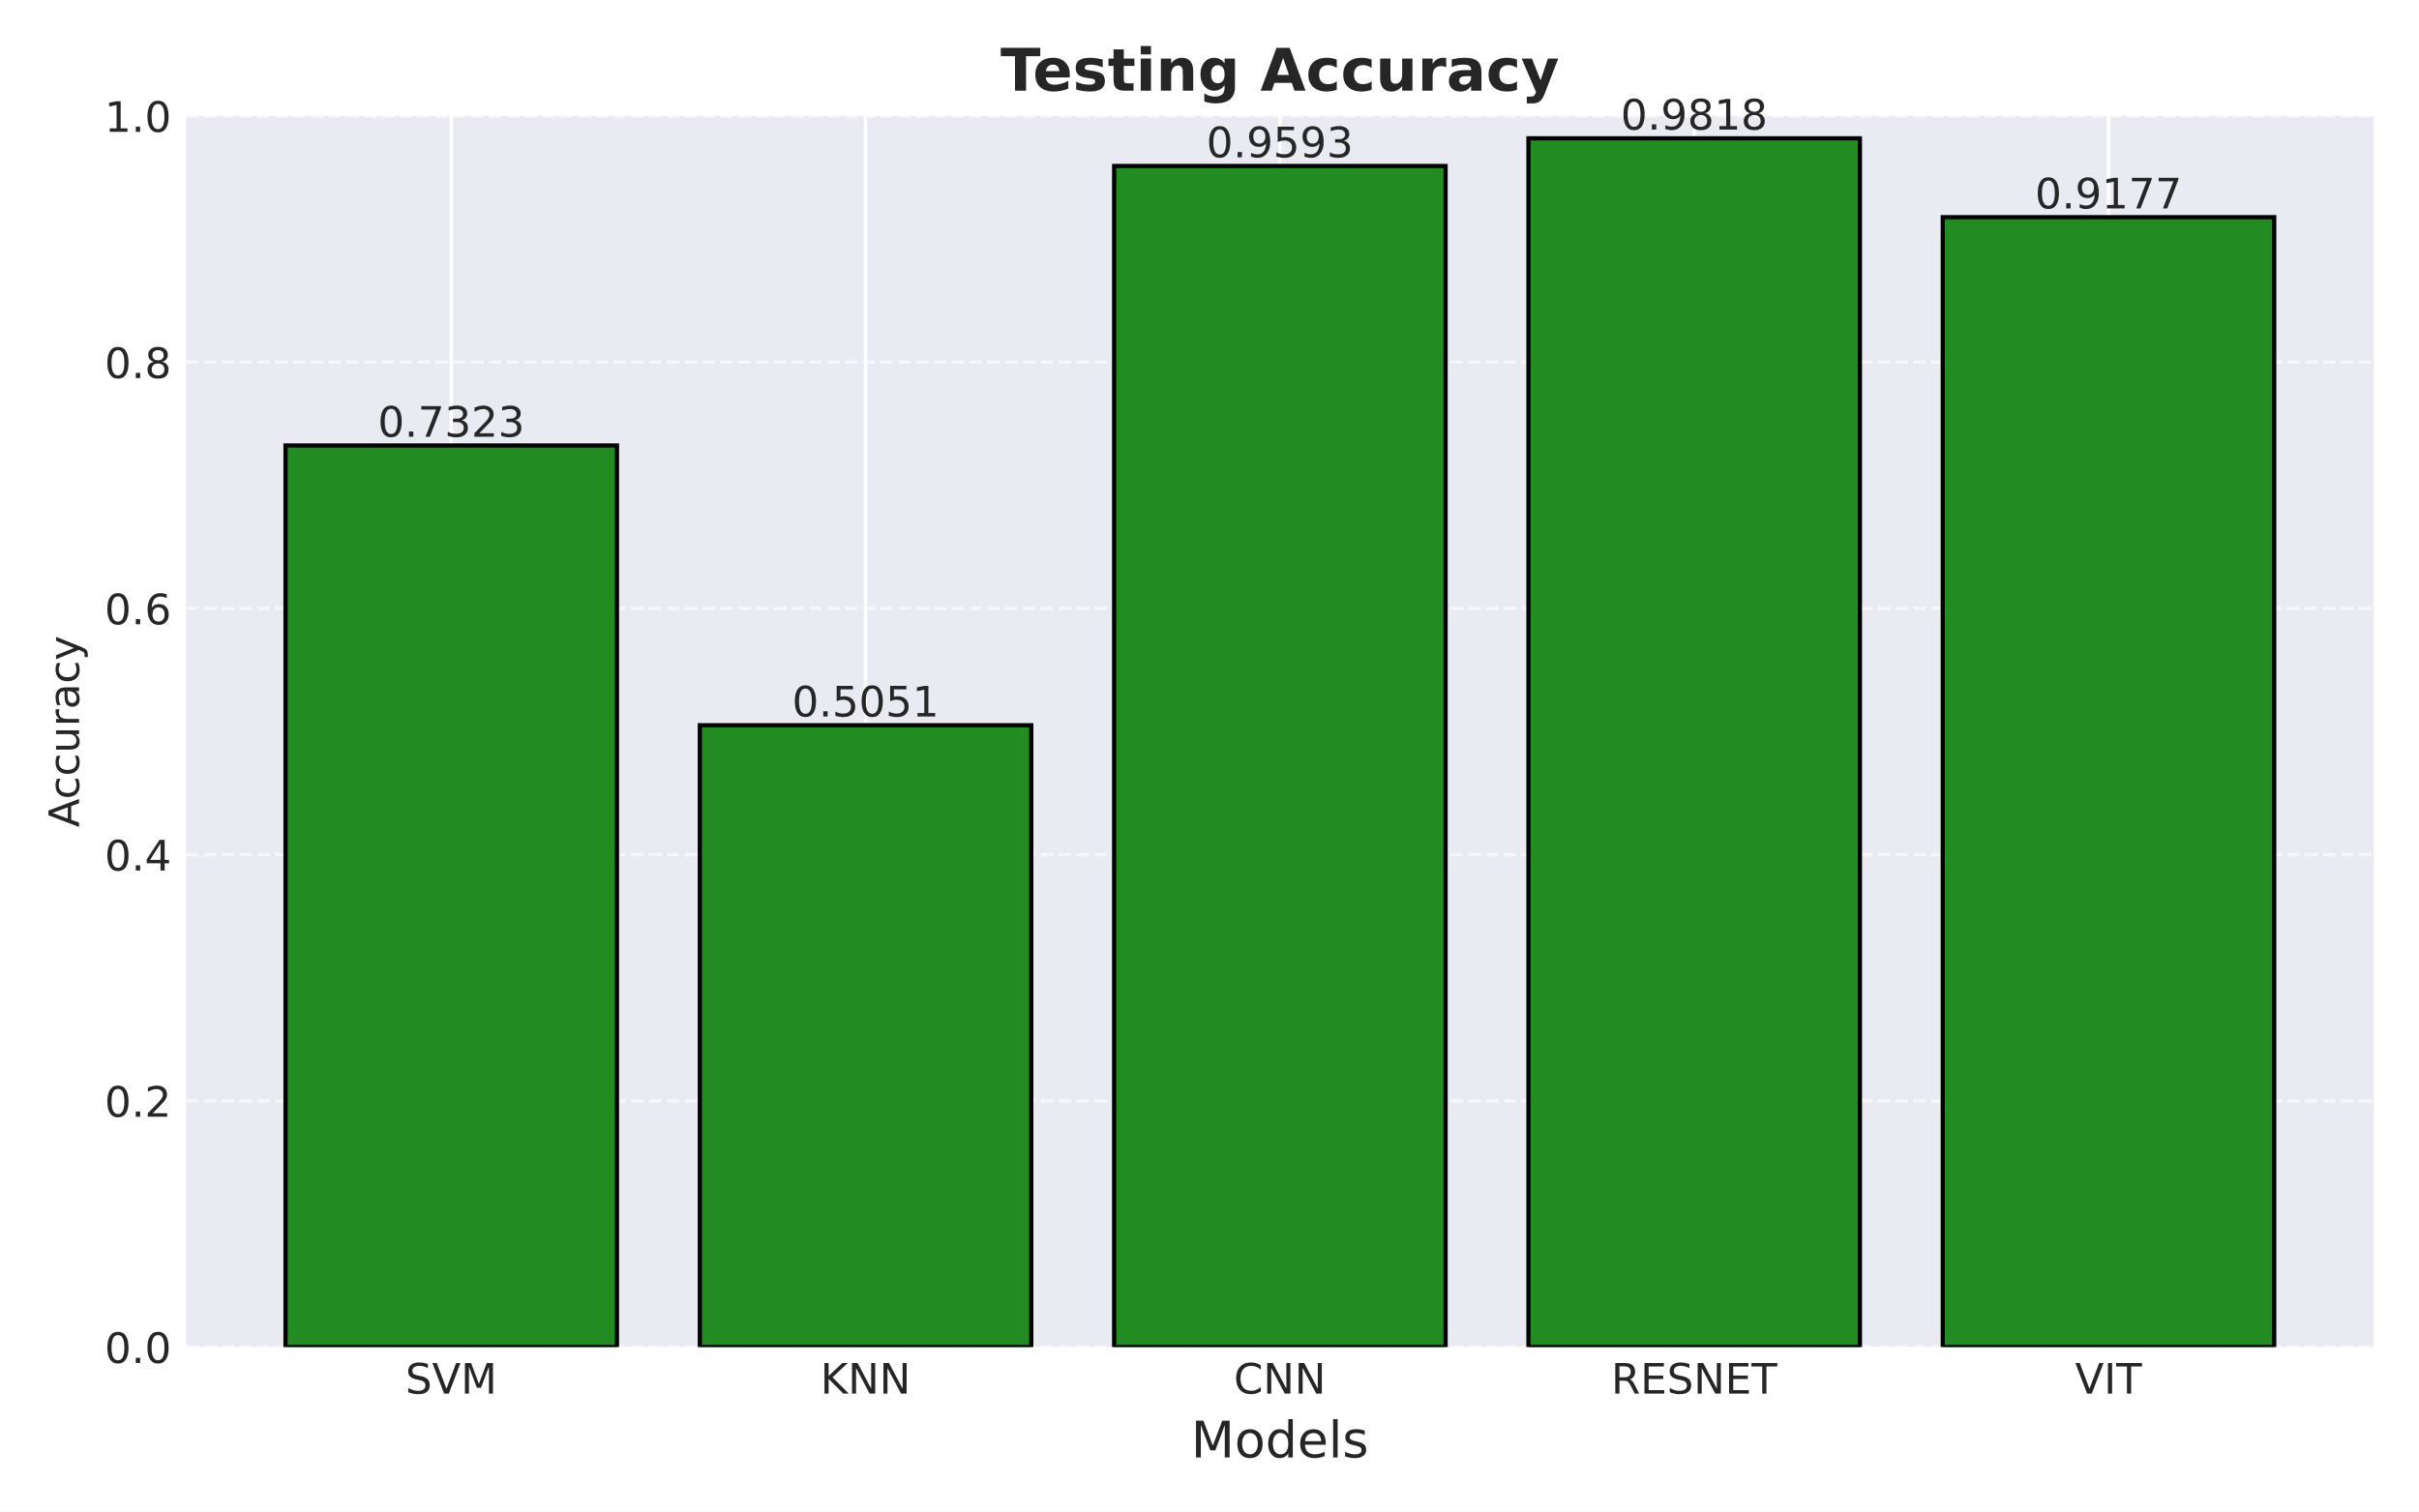
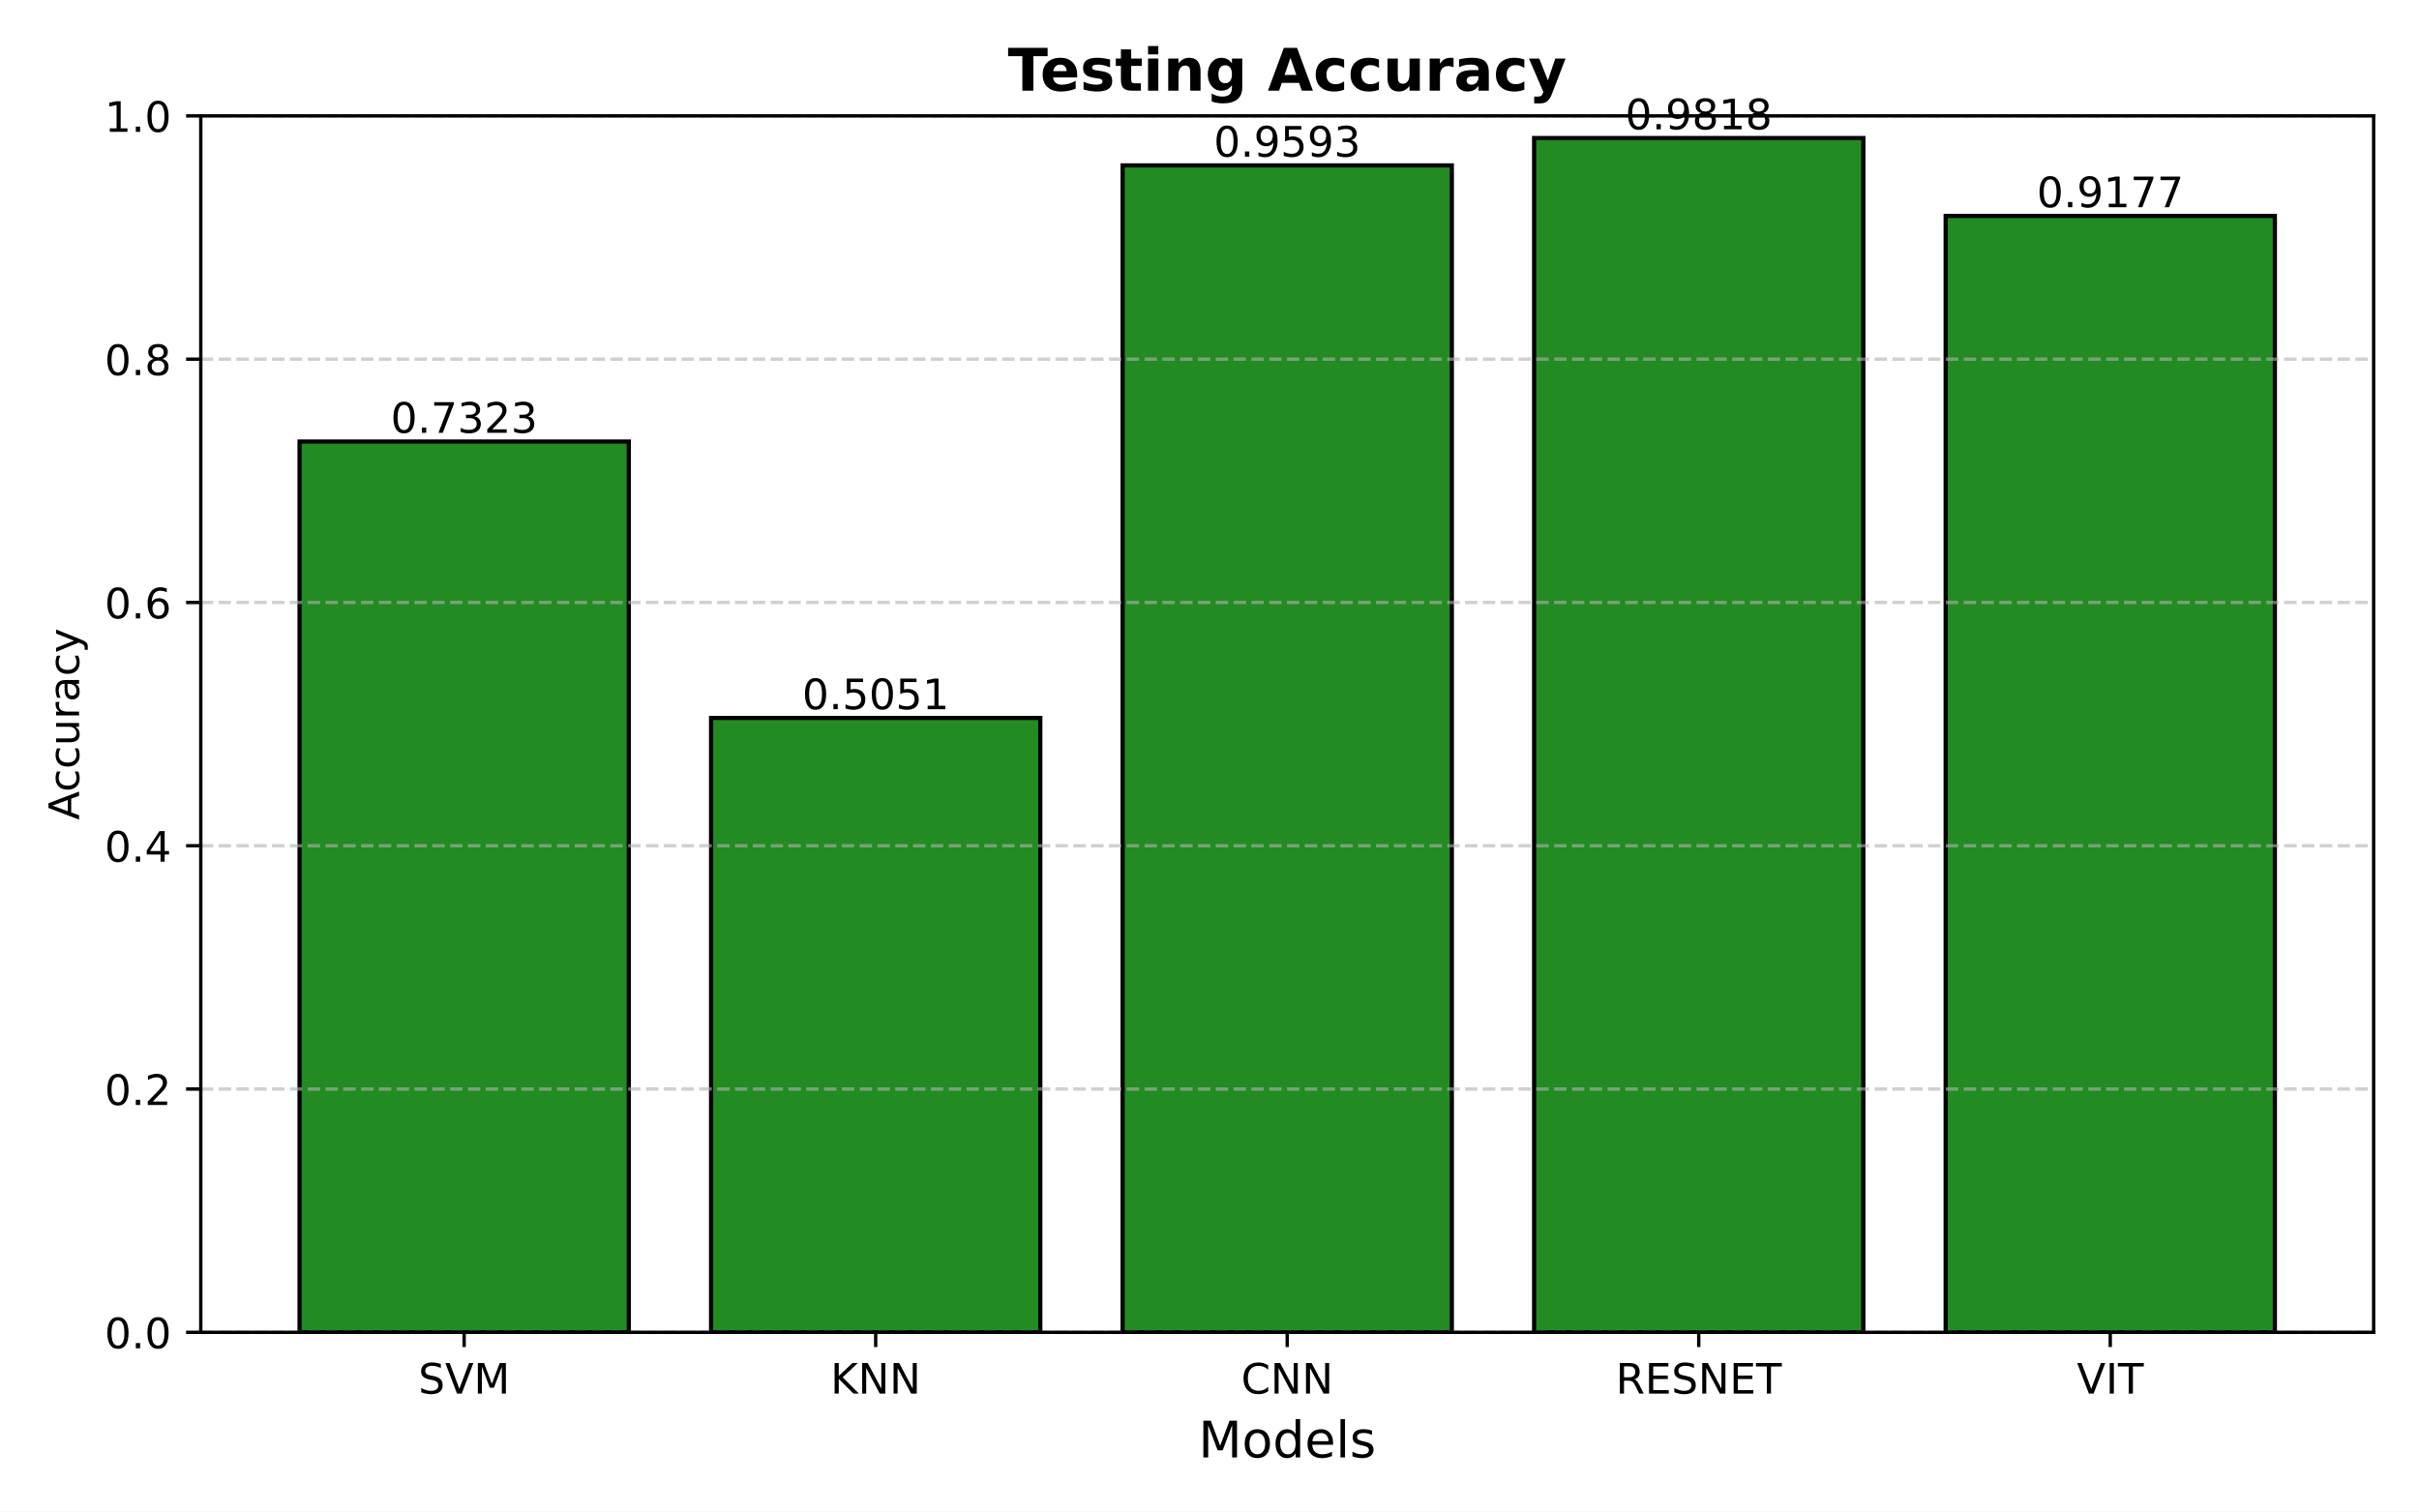
<svg xmlns="http://www.w3.org/2000/svg" xmlns:xlink="http://www.w3.org/1999/xlink" width="576pt" height="360pt" viewBox="0 0 576 360" version="1.1">
  <defs>
    <style type="text/css">*{stroke-linejoin: round; stroke-linecap: butt}</style>
  </defs>
  <g id="figure_1">
    <g id="patch_1">
      <path d="M 0 360  L 576 360  L 576 0  L 0 0  z " style="fill: #ffffff" />
    </g>
    <g id="axes_1">
      <g id="patch_2">
-         <path d="M 44.31 320.82  L 565.2 320.82  L 565.2 27.6  L 44.31 27.6  z " style="fill: #eaeaf2" />
+         <path d="M 47.81 317.32  L 565.2 317.32  L 565.2 27.6  L 47.81 27.6  z " style="fill: #ffffff" />
+       </g>
+       <g id="patch_3">
+         <path d="M 71.328 317.32  L 149.72 317.32  L 149.72 105.157  L 71.328 105.157  z " clip-path="url(#p565e44d14b)" style="fill: #228b22; stroke: #000000; stroke-linejoin: miter" />
+       </g>
+       <g id="patch_4">
+         <path d="M 169.318 317.32  L 247.711 317.32  L 247.711 170.992  L 169.318 170.992  z " clip-path="url(#p565e44d14b)" style="fill: #228b22; stroke: #000000; stroke-linejoin: miter" />
+       </g>
+       <g id="patch_5">
+         <path d="M 267.309 317.32  L 345.701 317.32  L 345.701 39.391  L 267.309 39.391  z " clip-path="url(#p565e44d14b)" style="fill: #228b22; stroke: #000000; stroke-linejoin: miter" />
+       </g>
+       <g id="patch_6">
+         <path d="M 365.299 317.32  L 443.692 317.32  L 443.692 32.876  L 365.299 32.876  z " clip-path="url(#p565e44d14b)" style="fill: #228b22; stroke: #000000; stroke-linejoin: miter" />
+       </g>
+       <g id="patch_7">
+         <path d="M 463.29 317.32  L 541.682 317.32  L 541.682 51.434  L 463.29 51.434  z " clip-path="url(#p565e44d14b)" style="fill: #228b22; stroke: #000000; stroke-linejoin: miter" />
      </g>
      <g id="matplotlib.axis_1">
        <g id="xtick_1">
          <g id="line2d_1">
-             <path d="M 107.448 320.82  L 107.448 27.6  " clip-path="url(#p8b187454c9)" style="fill: none; stroke: #ffffff; stroke-width: 0.8; stroke-linecap: round" />
-           </g>
-           <g id="line2d_2" />
+             <defs>
+               <path id="m70f46ae279" d="M 0 0  L 0 3.5  " style="stroke: #000000; stroke-width: 0.8" />
+             </defs>
+             <g>
+               <use xlink:href="#m70f46ae279" x="110.524" y="317.32" style="stroke: #000000; stroke-width: 0.8" />
+             </g>
+           </g>
          <g id="text_1">
-             <g style="fill: #262626" transform="translate(96.53959 331.9184) scale(0.1 -0.1)">
+             <g transform="translate(99.61535 331.9184) scale(0.1 -0.1)">
              <defs>
                <path id="DejaVuSans-53" d="M 3425 4513  L 3425 3897  Q 3066 4069 2747 4153  Q 2428 4238 2131 4238  Q 1616 4238 1336 4038  Q 1056 3838 1056 3469  Q 1056 3159 1242 3001  Q 1428 2844 1947 2747  L 2328 2669  Q 3034 2534 3370 2195  Q 3706 1856 3706 1288  Q 3706 609 3251 259  Q 2797 -91 1919 -91  Q 1588 -91 1214 -16  Q 841 59 441 206  L 441 856  Q 825 641 1194 531  Q 1563 422 1919 422  Q 2459 422 2753 634  Q 3047 847 3047 1241  Q 3047 1584 2836 1778  Q 2625 1972 2144 2069  L 1759 2144  Q 1053 2284 737 2584  Q 422 2884 422 3419  Q 422 4038 858 4394  Q 1294 4750 2059 4750  Q 2388 4750 2728 4690  Q 3069 4631 3425 4513  z " transform="scale(0.015625)" />
                <path id="DejaVuSans-56" d="M 1831 0  L 50 4666  L 709 4666  L 2188 738  L 3669 4666  L 4325 4666  L 2547 0  L 1831 0  z " transform="scale(0.015625)" />
                <path id="DejaVuSans-4d" d="M 628 4666  L 1569 4666  L 2759 1491  L 3956 4666  L 4897 4666  L 4897 0  L 4281 0  L 4281 4097  L 3078 897  L 2444 897  L 1241 4097  L 1241 0  L 628 0  L 628 4666  z " transform="scale(0.015625)" />
              </defs>
              <use xlink:href="#DejaVuSans-53" />
              <use xlink:href="#DejaVuSans-56" x="63.477" />
              <use xlink:href="#DejaVuSans-4d" x="131.885" />
            </g>
          </g>
        </g>
        <g id="xtick_2">
-           <g id="line2d_3">
-             <path d="M 206.102 320.82  L 206.102 27.6  " clip-path="url(#p8b187454c9)" style="fill: none; stroke: #ffffff; stroke-width: 0.8; stroke-linecap: round" />
-           </g>
-           <g id="line2d_4" />
+           <g id="line2d_2">
+             <g>
+               <use xlink:href="#m70f46ae279" x="208.514" y="317.32" style="stroke: #000000; stroke-width: 0.8" />
+             </g>
+           </g>
          <g id="text_2">
-             <g style="fill: #262626" transform="translate(195.3414 331.9184) scale(0.1 -0.1)">
+             <g transform="translate(197.7543 331.9184) scale(0.1 -0.1)">
              <defs>
                <path id="DejaVuSans-4b" d="M 628 4666  L 1259 4666  L 1259 2694  L 3353 4666  L 4166 4666  L 1850 2491  L 4331 0  L 3500 0  L 1259 2247  L 1259 0  L 628 0  L 628 4666  z " transform="scale(0.015625)" />
                <path id="DejaVuSans-4e" d="M 628 4666  L 1478 4666  L 3547 763  L 3547 4666  L 4159 4666  L 4159 0  L 3309 0  L 1241 3903  L 1241 0  L 628 0  L 628 4666  z " transform="scale(0.015625)" />
              </defs>
              <use xlink:href="#DejaVuSans-4b" />
              <use xlink:href="#DejaVuSans-4e" x="65.576" />
              <use xlink:href="#DejaVuSans-4e" x="140.381" />
            </g>
          </g>
        </g>
        <g id="xtick_3">
-           <g id="line2d_5">
-             <path d="M 304.755 320.82  L 304.755 27.6  " clip-path="url(#p8b187454c9)" style="fill: none; stroke: #ffffff; stroke-width: 0.8; stroke-linecap: round" />
-           </g>
-           <g id="line2d_6" />
+           <g id="line2d_3">
+             <g>
+               <use xlink:href="#m70f46ae279" x="306.505" y="317.32" style="stroke: #000000; stroke-width: 0.8" />
+             </g>
+           </g>
          <g id="text_3">
-             <g style="fill: #262626" transform="translate(293.7823 331.9184) scale(0.1 -0.1)">
+             <g transform="translate(295.5323 331.9184) scale(0.1 -0.1)">
              <defs>
                <path id="DejaVuSans-43" d="M 4122 4306  L 4122 3641  Q 3803 3938 3442 4084  Q 3081 4231 2675 4231  Q 1875 4231 1450 3742  Q 1025 3253 1025 2328  Q 1025 1406 1450 917  Q 1875 428 2675 428  Q 3081 428 3442 575  Q 3803 722 4122 1019  L 4122 359  Q 3791 134 3420 21  Q 3050 -91 2638 -91  Q 1578 -91 968 557  Q 359 1206 359 2328  Q 359 3453 968 4101  Q 1578 4750 2638 4750  Q 3056 4750 3426 4639  Q 3797 4528 4122 4306  z " transform="scale(0.015625)" />
              </defs>
              <use xlink:href="#DejaVuSans-43" />
              <use xlink:href="#DejaVuSans-4e" x="69.824" />
              <use xlink:href="#DejaVuSans-4e" x="144.629" />
            </g>
          </g>
        </g>
        <g id="xtick_4">
-           <g id="line2d_7">
-             <path d="M 403.408 320.82  L 403.408 27.6  " clip-path="url(#p8b187454c9)" style="fill: none; stroke: #ffffff; stroke-width: 0.8; stroke-linecap: round" />
-           </g>
-           <g id="line2d_8" />
+           <g id="line2d_4">
+             <g>
+               <use xlink:href="#m70f46ae279" x="404.496" y="317.32" style="stroke: #000000; stroke-width: 0.8" />
+             </g>
+           </g>
          <g id="text_4">
-             <g style="fill: #262626" transform="translate(383.6467 331.9184) scale(0.1 -0.1)">
+             <g transform="translate(384.7338 331.9184) scale(0.1 -0.1)">
              <defs>
                <path id="DejaVuSans-52" d="M 2841 2188  Q 3044 2119 3236 1894  Q 3428 1669 3622 1275  L 4263 0  L 3584 0  L 2988 1197  Q 2756 1666 2539 1819  Q 2322 1972 1947 1972  L 1259 1972  L 1259 0  L 628 0  L 628 4666  L 2053 4666  Q 2853 4666 3247 4331  Q 3641 3997 3641 3322  Q 3641 2881 3436 2590  Q 3231 2300 2841 2188  z M 1259 4147  L 1259 2491  L 2053 2491  Q 2509 2491 2742 2702  Q 2975 2913 2975 3322  Q 2975 3731 2742 3939  Q 2509 4147 2053 4147  L 1259 4147  z " transform="scale(0.015625)" />
                <path id="DejaVuSans-45" d="M 628 4666  L 3578 4666  L 3578 4134  L 1259 4134  L 1259 2753  L 3481 2753  L 3481 2222  L 1259 2222  L 1259 531  L 3634 531  L 3634 0  L 628 0  L 628 4666  z " transform="scale(0.015625)" />
                <path id="DejaVuSans-54" d="M -19 4666  L 3928 4666  L 3928 4134  L 2272 4134  L 2272 0  L 1638 0  L 1638 4134  L -19 4134  L -19 4666  z " transform="scale(0.015625)" />
              </defs>
              <use xlink:href="#DejaVuSans-52" />
              <use xlink:href="#DejaVuSans-45" x="69.482" />
              <use xlink:href="#DejaVuSans-53" x="132.666" />
              <use xlink:href="#DejaVuSans-4e" x="196.143" />
              <use xlink:href="#DejaVuSans-45" x="270.947" />
              <use xlink:href="#DejaVuSans-54" x="334.131" />
            </g>
          </g>
        </g>
        <g id="xtick_5">
-           <g id="line2d_9">
-             <path d="M 502.062 320.82  L 502.062 27.6  " clip-path="url(#p8b187454c9)" style="fill: none; stroke: #ffffff; stroke-width: 0.8; stroke-linecap: round" />
-           </g>
-           <g id="line2d_10" />
+           <g id="line2d_5">
+             <g>
+               <use xlink:href="#m70f46ae279" x="502.486" y="317.32" style="stroke: #000000; stroke-width: 0.8" />
+             </g>
+           </g>
          <g id="text_5">
-             <g style="fill: #262626" transform="translate(494.1126 331.9184) scale(0.1 -0.1)">
+             <g transform="translate(494.5368 331.9184) scale(0.1 -0.1)">
              <defs>
                <path id="DejaVuSans-49" d="M 628 4666  L 1259 4666  L 1259 0  L 628 0  L 628 4666  z " transform="scale(0.015625)" />
              </defs>
              <use xlink:href="#DejaVuSans-56" />
              <use xlink:href="#DejaVuSans-49" x="68.408" />
              <use xlink:href="#DejaVuSans-54" x="97.9" />
            </g>
          </g>
        </g>
        <g id="text_6">
-           <g style="fill: #262626" transform="translate(283.6134 347.1162) scale(0.12 -0.12)">
+           <g transform="translate(285.3634 347.1162) scale(0.12 -0.12)">
            <defs>
              <path id="DejaVuSans-6f" d="M 1959 3097  Q 1497 3097 1228 2736  Q 959 2375 959 1747  Q 959 1119 1226 758  Q 1494 397 1959 397  Q 2419 397 2687 759  Q 2956 1122 2956 1747  Q 2956 2369 2687 2733  Q 2419 3097 1959 3097  z M 1959 3584  Q 2709 3584 3137 3096  Q 3566 2609 3566 1747  Q 3566 888 3137 398  Q 2709 -91 1959 -91  Q 1206 -91 779 398  Q 353 888 353 1747  Q 353 2609 779 3096  Q 1206 3584 1959 3584  z " transform="scale(0.015625)" />
              <path id="DejaVuSans-64" d="M 2906 2969  L 2906 4863  L 3481 4863  L 3481 0  L 2906 0  L 2906 525  Q 2725 213 2448 61  Q 2172 -91 1784 -91  Q 1150 -91 751 415  Q 353 922 353 1747  Q 353 2572 751 3078  Q 1150 3584 1784 3584  Q 2172 3584 2448 3432  Q 2725 3281 2906 2969  z M 947 1747  Q 947 1113 1208 752  Q 1469 391 1925 391  Q 2381 391 2643 752  Q 2906 1113 2906 1747  Q 2906 2381 2643 2742  Q 2381 3103 1925 3103  Q 1469 3103 1208 2742  Q 947 2381 947 1747  z " transform="scale(0.015625)" />
              <path id="DejaVuSans-65" d="M 3597 1894  L 3597 1613  L 953 1613  Q 991 1019 1311 708  Q 1631 397 2203 397  Q 2534 397 2845 478  Q 3156 559 3463 722  L 3463 178  Q 3153 47 2828 -22  Q 2503 -91 2169 -91  Q 1331 -91 842 396  Q 353 884 353 1716  Q 353 2575 817 3079  Q 1281 3584 2069 3584  Q 2775 3584 3186 3129  Q 3597 2675 3597 1894  z M 3022 2063  Q 3016 2534 2758 2815  Q 2500 3097 2075 3097  Q 1594 3097 1305 2825  Q 1016 2553 972 2059  L 3022 2063  z " transform="scale(0.015625)" />
              <path id="DejaVuSans-6c" d="M 603 4863  L 1178 4863  L 1178 0  L 603 0  L 603 4863  z " transform="scale(0.015625)" />
              <path id="DejaVuSans-73" d="M 2834 3397  L 2834 2853  Q 2591 2978 2328 3040  Q 2066 3103 1784 3103  Q 1356 3103 1142 2972  Q 928 2841 928 2578  Q 928 2378 1081 2264  Q 1234 2150 1697 2047  L 1894 2003  Q 2506 1872 2764 1633  Q 3022 1394 3022 966  Q 3022 478 2636 193  Q 2250 -91 1575 -91  Q 1294 -91 989 -36  Q 684 19 347 128  L 347 722  Q 666 556 975 473  Q 1284 391 1588 391  Q 1994 391 2212 530  Q 2431 669 2431 922  Q 2431 1156 2273 1281  Q 2116 1406 1581 1522  L 1381 1569  Q 847 1681 609 1914  Q 372 2147 372 2553  Q 372 3047 722 3315  Q 1072 3584 1716 3584  Q 2034 3584 2315 3537  Q 2597 3491 2834 3397  z " transform="scale(0.015625)" />
            </defs>
            <use xlink:href="#DejaVuSans-4d" />
            <use xlink:href="#DejaVuSans-6f" x="86.279" />
            <use xlink:href="#DejaVuSans-64" x="147.461" />
            <use xlink:href="#DejaVuSans-65" x="210.938" />
            <use xlink:href="#DejaVuSans-6c" x="272.461" />
            <use xlink:href="#DejaVuSans-73" x="300.244" />
          </g>
        </g>
      </g>
      <g id="matplotlib.axis_2">
        <g id="ytick_1">
-           <g id="line2d_11">
-             <path d="M 44.31 320.82  L 565.2 320.82  " clip-path="url(#p8b187454c9)" style="fill: none; stroke-dasharray: 2.96,1.28; stroke-dashoffset: 0; stroke: #ffffff; stroke-opacity: 0.6; stroke-width: 0.8" />
-           </g>
-           <g id="line2d_12" />
+           <g id="line2d_6">
+             <path d="M 47.81 317.32  L 565.2 317.32  " clip-path="url(#p565e44d14b)" style="fill: none; stroke-dasharray: 2.96,1.28; stroke-dashoffset: 0; stroke: #b0b0b0; stroke-opacity: 0.6; stroke-width: 0.8" />
+           </g>
+           <g id="line2d_7">
+             <defs>
+               <path id="md4e5891d3e" d="M 0 0  L -3.5 0  " style="stroke: #000000; stroke-width: 0.8" />
+             </defs>
+             <g>
+               <use xlink:href="#md4e5891d3e" x="47.81" y="317.32" style="stroke: #000000; stroke-width: 0.8" />
+             </g>
+           </g>
          <g id="text_7">
-             <g style="fill: #262626" transform="translate(24.90687 324.6192) scale(0.1 -0.1)">
+             <g transform="translate(24.90687 321.1192) scale(0.1 -0.1)">
              <defs>
                <path id="DejaVuSans-30" d="M 2034 4250  Q 1547 4250 1301 3770  Q 1056 3291 1056 2328  Q 1056 1369 1301 889  Q 1547 409 2034 409  Q 2525 409 2770 889  Q 3016 1369 3016 2328  Q 3016 3291 2770 3770  Q 2525 4250 2034 4250  z M 2034 4750  Q 2819 4750 3233 4129  Q 3647 3509 3647 2328  Q 3647 1150 3233 529  Q 2819 -91 2034 -91  Q 1250 -91 836 529  Q 422 1150 422 2328  Q 422 3509 836 4129  Q 1250 4750 2034 4750  z " transform="scale(0.015625)" />
                <path id="DejaVuSans-2e" d="M 684 794  L 1344 794  L 1344 0  L 684 0  L 684 794  z " transform="scale(0.015625)" />
              </defs>
              <use xlink:href="#DejaVuSans-30" />
              <use xlink:href="#DejaVuSans-2e" x="63.623" />
              <use xlink:href="#DejaVuSans-30" x="95.41" />
            </g>
          </g>
        </g>
        <g id="ytick_2">
+           <g id="line2d_8">
+             <path d="M 47.81 259.376  L 565.2 259.376  " clip-path="url(#p565e44d14b)" style="fill: none; stroke-dasharray: 2.96,1.28; stroke-dashoffset: 0; stroke: #b0b0b0; stroke-opacity: 0.6; stroke-width: 0.8" />
+           </g>
+           <g id="line2d_9">
+             <g>
+               <use xlink:href="#md4e5891d3e" x="47.81" y="259.376" style="stroke: #000000; stroke-width: 0.8" />
+             </g>
+           </g>
+           <g id="text_8">
+             <g transform="translate(24.90687 263.1752) scale(0.1 -0.1)">
+               <defs>
+                 <path id="DejaVuSans-32" d="M 1228 531  L 3431 531  L 3431 0  L 469 0  L 469 531  Q 828 903 1448 1529  Q 2069 2156 2228 2338  Q 2531 2678 2651 2914  Q 2772 3150 2772 3378  Q 2772 3750 2511 3984  Q 2250 4219 1831 4219  Q 1534 4219 1204 4116  Q 875 4013 500 3803  L 500 4441  Q 881 4594 1212 4672  Q 1544 4750 1819 4750  Q 2544 4750 2975 4387  Q 3406 4025 3406 3419  Q 3406 3131 3298 2873  Q 3191 2616 2906 2266  Q 2828 2175 2409 1742  Q 1991 1309 1228 531  z " transform="scale(0.015625)" />
+               </defs>
+               <use xlink:href="#DejaVuSans-30" />
+               <use xlink:href="#DejaVuSans-2e" x="63.623" />
+               <use xlink:href="#DejaVuSans-32" x="95.41" />
+             </g>
+           </g>
+         </g>
+         <g id="ytick_3">
+           <g id="line2d_10">
+             <path d="M 47.81 201.432  L 565.2 201.432  " clip-path="url(#p565e44d14b)" style="fill: none; stroke-dasharray: 2.96,1.28; stroke-dashoffset: 0; stroke: #b0b0b0; stroke-opacity: 0.6; stroke-width: 0.8" />
+           </g>
+           <g id="line2d_11">
+             <g>
+               <use xlink:href="#md4e5891d3e" x="47.81" y="201.432" style="stroke: #000000; stroke-width: 0.8" />
+             </g>
+           </g>
+           <g id="text_9">
+             <g transform="translate(24.90687 205.2312) scale(0.1 -0.1)">
+               <defs>
+                 <path id="DejaVuSans-34" d="M 2419 4116  L 825 1625  L 2419 1625  L 2419 4116  z M 2253 4666  L 3047 4666  L 3047 1625  L 3713 1625  L 3713 1100  L 3047 1100  L 3047 0  L 2419 0  L 2419 1100  L 313 1100  L 313 1709  L 2253 4666  z " transform="scale(0.015625)" />
+               </defs>
+               <use xlink:href="#DejaVuSans-30" />
+               <use xlink:href="#DejaVuSans-2e" x="63.623" />
+               <use xlink:href="#DejaVuSans-34" x="95.41" />
+             </g>
+           </g>
+         </g>
+         <g id="ytick_4">
+           <g id="line2d_12">
+             <path d="M 47.81 143.488  L 565.2 143.488  " clip-path="url(#p565e44d14b)" style="fill: none; stroke-dasharray: 2.96,1.28; stroke-dashoffset: 0; stroke: #b0b0b0; stroke-opacity: 0.6; stroke-width: 0.8" />
+           </g>
          <g id="line2d_13">
-             <path d="M 44.31 262.176  L 565.2 262.176  " clip-path="url(#p8b187454c9)" style="fill: none; stroke-dasharray: 2.96,1.28; stroke-dashoffset: 0; stroke: #ffffff; stroke-opacity: 0.6; stroke-width: 0.8" />
-           </g>
-           <g id="line2d_14" />
-           <g id="text_8">
-             <g style="fill: #262626" transform="translate(24.90687 265.9752) scale(0.1 -0.1)">
-               <defs>
-                 <path id="DejaVuSans-32" d="M 1228 531  L 3431 531  L 3431 0  L 469 0  L 469 531  Q 828 903 1448 1529  Q 2069 2156 2228 2338  Q 2531 2678 2651 2914  Q 2772 3150 2772 3378  Q 2772 3750 2511 3984  Q 2250 4219 1831 4219  Q 1534 4219 1204 4116  Q 875 4013 500 3803  L 500 4441  Q 881 4594 1212 4672  Q 1544 4750 1819 4750  Q 2544 4750 2975 4387  Q 3406 4025 3406 3419  Q 3406 3131 3298 2873  Q 3191 2616 2906 2266  Q 2828 2175 2409 1742  Q 1991 1309 1228 531  z " transform="scale(0.015625)" />
+             <g>
+               <use xlink:href="#md4e5891d3e" x="47.81" y="143.488" style="stroke: #000000; stroke-width: 0.8" />
+             </g>
+           </g>
+           <g id="text_10">
+             <g transform="translate(24.90687 147.2872) scale(0.1 -0.1)">
+               <defs>
+                 <path id="DejaVuSans-36" d="M 2113 2584  Q 1688 2584 1439 2293  Q 1191 2003 1191 1497  Q 1191 994 1439 701  Q 1688 409 2113 409  Q 2538 409 2786 701  Q 3034 994 3034 1497  Q 3034 2003 2786 2293  Q 2538 2584 2113 2584  z M 3366 4563  L 3366 3988  Q 3128 4100 2886 4159  Q 2644 4219 2406 4219  Q 1781 4219 1451 3797  Q 1122 3375 1075 2522  Q 1259 2794 1537 2939  Q 1816 3084 2150 3084  Q 2853 3084 3261 2657  Q 3669 2231 3669 1497  Q 3669 778 3244 343  Q 2819 -91 2113 -91  Q 1303 -91 875 529  Q 447 1150 447 2328  Q 447 3434 972 4092  Q 1497 4750 2381 4750  Q 2619 4750 2861 4703  Q 3103 4656 3366 4563  z " transform="scale(0.015625)" />
              </defs>
              <use xlink:href="#DejaVuSans-30" />
              <use xlink:href="#DejaVuSans-2e" x="63.623" />
-               <use xlink:href="#DejaVuSans-32" x="95.41" />
-             </g>
-           </g>
-         </g>
-         <g id="ytick_3">
+               <use xlink:href="#DejaVuSans-36" x="95.41" />
+             </g>
+           </g>
+         </g>
+         <g id="ytick_5">
+           <g id="line2d_14">
+             <path d="M 47.81 85.544  L 565.2 85.544  " clip-path="url(#p565e44d14b)" style="fill: none; stroke-dasharray: 2.96,1.28; stroke-dashoffset: 0; stroke: #b0b0b0; stroke-opacity: 0.6; stroke-width: 0.8" />
+           </g>
          <g id="line2d_15">
-             <path d="M 44.31 203.532  L 565.2 203.532  " clip-path="url(#p8b187454c9)" style="fill: none; stroke-dasharray: 2.96,1.28; stroke-dashoffset: 0; stroke: #ffffff; stroke-opacity: 0.6; stroke-width: 0.8" />
-           </g>
-           <g id="line2d_16" />
-           <g id="text_9">
-             <g style="fill: #262626" transform="translate(24.90687 207.3312) scale(0.1 -0.1)">
-               <defs>
-                 <path id="DejaVuSans-34" d="M 2419 4116  L 825 1625  L 2419 1625  L 2419 4116  z M 2253 4666  L 3047 4666  L 3047 1625  L 3713 1625  L 3713 1100  L 3047 1100  L 3047 0  L 2419 0  L 2419 1100  L 313 1100  L 313 1709  L 2253 4666  z " transform="scale(0.015625)" />
+             <g>
+               <use xlink:href="#md4e5891d3e" x="47.81" y="85.544" style="stroke: #000000; stroke-width: 0.8" />
+             </g>
+           </g>
+           <g id="text_11">
+             <g transform="translate(24.90687 89.34322) scale(0.1 -0.1)">
+               <defs>
+                 <path id="DejaVuSans-38" d="M 2034 2216  Q 1584 2216 1326 1975  Q 1069 1734 1069 1313  Q 1069 891 1326 650  Q 1584 409 2034 409  Q 2484 409 2743 651  Q 3003 894 3003 1313  Q 3003 1734 2745 1975  Q 2488 2216 2034 2216  z M 1403 2484  Q 997 2584 770 2862  Q 544 3141 544 3541  Q 544 4100 942 4425  Q 1341 4750 2034 4750  Q 2731 4750 3128 4425  Q 3525 4100 3525 3541  Q 3525 3141 3298 2862  Q 3072 2584 2669 2484  Q 3125 2378 3379 2068  Q 3634 1759 3634 1313  Q 3634 634 3220 271  Q 2806 -91 2034 -91  Q 1263 -91 848 271  Q 434 634 434 1313  Q 434 1759 690 2068  Q 947 2378 1403 2484  z M 1172 3481  Q 1172 3119 1398 2916  Q 1625 2713 2034 2713  Q 2441 2713 2670 2916  Q 2900 3119 2900 3481  Q 2900 3844 2670 4047  Q 2441 4250 2034 4250  Q 1625 4250 1398 4047  Q 1172 3844 1172 3481  z " transform="scale(0.015625)" />
              </defs>
              <use xlink:href="#DejaVuSans-30" />
              <use xlink:href="#DejaVuSans-2e" x="63.623" />
-               <use xlink:href="#DejaVuSans-34" x="95.41" />
-             </g>
-           </g>
-         </g>
-         <g id="ytick_4">
+               <use xlink:href="#DejaVuSans-38" x="95.41" />
+             </g>
+           </g>
+         </g>
+         <g id="ytick_6">
+           <g id="line2d_16">
+             <path d="M 47.81 27.6  L 565.2 27.6  " clip-path="url(#p565e44d14b)" style="fill: none; stroke-dasharray: 2.96,1.28; stroke-dashoffset: 0; stroke: #b0b0b0; stroke-opacity: 0.6; stroke-width: 0.8" />
+           </g>
          <g id="line2d_17">
-             <path d="M 44.31 144.888  L 565.2 144.888  " clip-path="url(#p8b187454c9)" style="fill: none; stroke-dasharray: 2.96,1.28; stroke-dashoffset: 0; stroke: #ffffff; stroke-opacity: 0.6; stroke-width: 0.8" />
-           </g>
-           <g id="line2d_18" />
-           <g id="text_10">
-             <g style="fill: #262626" transform="translate(24.90687 148.6872) scale(0.1 -0.1)">
-               <defs>
-                 <path id="DejaVuSans-36" d="M 2113 2584  Q 1688 2584 1439 2293  Q 1191 2003 1191 1497  Q 1191 994 1439 701  Q 1688 409 2113 409  Q 2538 409 2786 701  Q 3034 994 3034 1497  Q 3034 2003 2786 2293  Q 2538 2584 2113 2584  z M 3366 4563  L 3366 3988  Q 3128 4100 2886 4159  Q 2644 4219 2406 4219  Q 1781 4219 1451 3797  Q 1122 3375 1075 2522  Q 1259 2794 1537 2939  Q 1816 3084 2150 3084  Q 2853 3084 3261 2657  Q 3669 2231 3669 1497  Q 3669 778 3244 343  Q 2819 -91 2113 -91  Q 1303 -91 875 529  Q 447 1150 447 2328  Q 447 3434 972 4092  Q 1497 4750 2381 4750  Q 2619 4750 2861 4703  Q 3103 4656 3366 4563  z " transform="scale(0.015625)" />
-               </defs>
-               <use xlink:href="#DejaVuSans-30" />
-               <use xlink:href="#DejaVuSans-2e" x="63.623" />
-               <use xlink:href="#DejaVuSans-36" x="95.41" />
-             </g>
-           </g>
-         </g>
-         <g id="ytick_5">
-           <g id="line2d_19">
-             <path d="M 44.31 86.244  L 565.2 86.244  " clip-path="url(#p8b187454c9)" style="fill: none; stroke-dasharray: 2.96,1.28; stroke-dashoffset: 0; stroke: #ffffff; stroke-opacity: 0.6; stroke-width: 0.8" />
-           </g>
-           <g id="line2d_20" />
-           <g id="text_11">
-             <g style="fill: #262626" transform="translate(24.90687 90.04322) scale(0.1 -0.1)">
-               <defs>
-                 <path id="DejaVuSans-38" d="M 2034 2216  Q 1584 2216 1326 1975  Q 1069 1734 1069 1313  Q 1069 891 1326 650  Q 1584 409 2034 409  Q 2484 409 2743 651  Q 3003 894 3003 1313  Q 3003 1734 2745 1975  Q 2488 2216 2034 2216  z M 1403 2484  Q 997 2584 770 2862  Q 544 3141 544 3541  Q 544 4100 942 4425  Q 1341 4750 2034 4750  Q 2731 4750 3128 4425  Q 3525 4100 3525 3541  Q 3525 3141 3298 2862  Q 3072 2584 2669 2484  Q 3125 2378 3379 2068  Q 3634 1759 3634 1313  Q 3634 634 3220 271  Q 2806 -91 2034 -91  Q 1263 -91 848 271  Q 434 634 434 1313  Q 434 1759 690 2068  Q 947 2378 1403 2484  z M 1172 3481  Q 1172 3119 1398 2916  Q 1625 2713 2034 2713  Q 2441 2713 2670 2916  Q 2900 3119 2900 3481  Q 2900 3844 2670 4047  Q 2441 4250 2034 4250  Q 1625 4250 1398 4047  Q 1172 3844 1172 3481  z " transform="scale(0.015625)" />
-               </defs>
-               <use xlink:href="#DejaVuSans-30" />
-               <use xlink:href="#DejaVuSans-2e" x="63.623" />
-               <use xlink:href="#DejaVuSans-38" x="95.41" />
-             </g>
-           </g>
-         </g>
-         <g id="ytick_6">
-           <g id="line2d_21">
-             <path d="M 44.31 27.6  L 565.2 27.6  " clip-path="url(#p8b187454c9)" style="fill: none; stroke-dasharray: 2.96,1.28; stroke-dashoffset: 0; stroke: #ffffff; stroke-opacity: 0.6; stroke-width: 0.8" />
-           </g>
-           <g id="line2d_22" />
+             <g>
+               <use xlink:href="#md4e5891d3e" x="47.81" y="27.6" style="stroke: #000000; stroke-width: 0.8" />
+             </g>
+           </g>
          <g id="text_12">
-             <g style="fill: #262626" transform="translate(24.90687 31.39922) scale(0.1 -0.1)">
+             <g transform="translate(24.90687 31.39922) scale(0.1 -0.1)">
              <defs>
                <path id="DejaVuSans-31" d="M 794 531  L 1825 531  L 1825 4091  L 703 3866  L 703 4441  L 1819 4666  L 2450 4666  L 2450 531  L 3481 531  L 3481 0  L 794 0  L 794 531  z " transform="scale(0.015625)" />
              </defs>
              <use xlink:href="#DejaVuSans-31" />
              <use xlink:href="#DejaVuSans-2e" x="63.623" />
              <use xlink:href="#DejaVuSans-30" x="95.41" />
            </g>
          </g>
        </g>
        <g id="text_13">
-           <g style="fill: #262626" transform="translate(18.82719 197.0381) rotate(-90) scale(0.1 -0.1)">
+           <g transform="translate(18.82719 195.2881) rotate(-90) scale(0.1 -0.1)">
            <defs>
              <path id="DejaVuSans-41" d="M 2188 4044  L 1331 1722  L 3047 1722  L 2188 4044  z M 1831 4666  L 2547 4666  L 4325 0  L 3669 0  L 3244 1197  L 1141 1197  L 716 0  L 50 0  L 1831 4666  z " transform="scale(0.015625)" />
              <path id="DejaVuSans-63" d="M 3122 3366  L 3122 2828  Q 2878 2963 2633 3030  Q 2388 3097 2138 3097  Q 1578 3097 1268 2742  Q 959 2388 959 1747  Q 959 1106 1268 751  Q 1578 397 2138 397  Q 2388 397 2633 464  Q 2878 531 3122 666  L 3122 134  Q 2881 22 2623 -34  Q 2366 -91 2075 -91  Q 1284 -91 818 406  Q 353 903 353 1747  Q 353 2603 823 3093  Q 1294 3584 2113 3584  Q 2378 3584 2631 3529  Q 2884 3475 3122 3366  z " transform="scale(0.015625)" />
              <path id="DejaVuSans-75" d="M 544 1381  L 544 3500  L 1119 3500  L 1119 1403  Q 1119 906 1312 657  Q 1506 409 1894 409  Q 2359 409 2629 706  Q 2900 1003 2900 1516  L 2900 3500  L 3475 3500  L 3475 0  L 2900 0  L 2900 538  Q 2691 219 2414 64  Q 2138 -91 1772 -91  Q 1169 -91 856 284  Q 544 659 544 1381  z M 1991 3584  L 1991 3584  z " transform="scale(0.015625)" />
              <path id="DejaVuSans-72" d="M 2631 2963  Q 2534 3019 2420 3045  Q 2306 3072 2169 3072  Q 1681 3072 1420 2755  Q 1159 2438 1159 1844  L 1159 0  L 581 0  L 581 3500  L 1159 3500  L 1159 2956  Q 1341 3275 1631 3429  Q 1922 3584 2338 3584  Q 2397 3584 2469 3576  Q 2541 3569 2628 3553  L 2631 2963  z " transform="scale(0.015625)" />
              <path id="DejaVuSans-61" d="M 2194 1759  Q 1497 1759 1228 1600  Q 959 1441 959 1056  Q 959 750 1161 570  Q 1363 391 1709 391  Q 2188 391 2477 730  Q 2766 1069 2766 1631  L 2766 1759  L 2194 1759  z M 3341 1997  L 3341 0  L 2766 0  L 2766 531  Q 2569 213 2275 61  Q 1981 -91 1556 -91  Q 1019 -91 701 211  Q 384 513 384 1019  Q 384 1609 779 1909  Q 1175 2209 1959 2209  L 2766 2209  L 2766 2266  Q 2766 2663 2505 2880  Q 2244 3097 1772 3097  Q 1472 3097 1187 3025  Q 903 2953 641 2809  L 641 3341  Q 956 3463 1253 3523  Q 1550 3584 1831 3584  Q 2591 3584 2966 3190  Q 3341 2797 3341 1997  z " transform="scale(0.015625)" />
              <path id="DejaVuSans-79" d="M 2059 -325  Q 1816 -950 1584 -1140  Q 1353 -1331 966 -1331  L 506 -1331  L 506 -850  L 844 -850  Q 1081 -850 1212 -737  Q 1344 -625 1503 -206  L 1606 56  L 191 3500  L 800 3500  L 1894 763  L 2988 3500  L 3597 3500  L 2059 -325  z " transform="scale(0.015625)" />
            </defs>
            <use xlink:href="#DejaVuSans-41" />
            <use xlink:href="#DejaVuSans-63" x="66.658" />
            <use xlink:href="#DejaVuSans-63" x="121.639" />
            <use xlink:href="#DejaVuSans-75" x="176.619" />
            <use xlink:href="#DejaVuSans-72" x="239.998" />
            <use xlink:href="#DejaVuSans-61" x="281.111" />
            <use xlink:href="#DejaVuSans-63" x="342.391" />
            <use xlink:href="#DejaVuSans-79" x="397.371" />
          </g>
        </g>
      </g>
-       <g id="patch_3">
-         <path d="M 67.987 320.82  L 146.91 320.82  L 146.91 106.094  L 67.987 106.094  z " clip-path="url(#p8b187454c9)" style="fill: #228b22; stroke: #000000; stroke-linejoin: miter" />
-       </g>
-       <g id="patch_4">
-         <path d="M 166.64 320.82  L 245.563 320.82  L 245.563 172.724  L 166.64 172.724  z " clip-path="url(#p8b187454c9)" style="fill: #228b22; stroke: #000000; stroke-linejoin: miter" />
-       </g>
-       <g id="patch_5">
-         <path d="M 265.294 320.82  L 344.216 320.82  L 344.216 39.533  L 265.294 39.533  z " clip-path="url(#p8b187454c9)" style="fill: #228b22; stroke: #000000; stroke-linejoin: miter" />
-       </g>
-       <g id="patch_6">
-         <path d="M 363.947 320.82  L 442.87 320.82  L 442.87 32.94  L 363.947 32.94  z " clip-path="url(#p8b187454c9)" style="fill: #228b22; stroke: #000000; stroke-linejoin: miter" />
-       </g>
-       <g id="patch_7">
-         <path d="M 462.6 320.82  L 541.523 320.82  L 541.523 51.722  L 462.6 51.722  z " clip-path="url(#p8b187454c9)" style="fill: #228b22; stroke: #000000; stroke-linejoin: miter" />
-       </g>
      <g id="patch_8">
-         <path d="M 44.31 320.82  L 44.31 27.6  " style="fill: none" />
+         <path d="M 47.81 317.32  L 47.81 27.6  " style="fill: none; stroke: #000000; stroke-width: 0.8; stroke-linejoin: miter; stroke-linecap: square" />
      </g>
      <g id="patch_9">
-         <path d="M 565.2 320.82  L 565.2 27.6  " style="fill: none" />
+         <path d="M 565.2 317.32  L 565.2 27.6  " style="fill: none; stroke: #000000; stroke-width: 0.8; stroke-linejoin: miter; stroke-linecap: square" />
      </g>
      <g id="patch_10">
-         <path d="M 44.31 320.82  L 565.2 320.82  " style="fill: none" />
+         <path d="M 47.81 317.32  L 565.2 317.32  " style="fill: none; stroke: #000000; stroke-width: 0.8; stroke-linejoin: miter; stroke-linecap: square" />
      </g>
      <g id="patch_11">
-         <path d="M 44.31 27.6  L 565.2 27.6  " style="fill: none" />
+         <path d="M 47.81 27.6  L 565.2 27.6  " style="fill: none; stroke: #000000; stroke-width: 0.8; stroke-linejoin: miter; stroke-linecap: square" />
      </g>
      <g id="text_14">
-         <g style="fill: #262626" transform="translate(89.95287 104.0141) scale(0.1 -0.1)">
+         <g transform="translate(93.02863 103.0772) scale(0.1 -0.1)">
          <defs>
            <path id="DejaVuSans-37" d="M 525 4666  L 3525 4666  L 3525 4397  L 1831 0  L 1172 0  L 2766 4134  L 525 4134  L 525 4666  z " transform="scale(0.015625)" />
            <path id="DejaVuSans-33" d="M 2597 2516  Q 3050 2419 3304 2112  Q 3559 1806 3559 1356  Q 3559 666 3084 287  Q 2609 -91 1734 -91  Q 1441 -91 1130 -33  Q 819 25 488 141  L 488 750  Q 750 597 1062 519  Q 1375 441 1716 441  Q 2309 441 2620 675  Q 2931 909 2931 1356  Q 2931 1769 2642 2001  Q 2353 2234 1838 2234  L 1294 2234  L 1294 2753  L 1863 2753  Q 2328 2753 2575 2939  Q 2822 3125 2822 3475  Q 2822 3834 2567 4026  Q 2313 4219 1838 4219  Q 1578 4219 1281 4162  Q 984 4106 628 3988  L 628 4550  Q 988 4650 1302 4700  Q 1616 4750 1894 4750  Q 2613 4750 3031 4423  Q 3450 4097 3450 3541  Q 3450 3153 3228 2886  Q 3006 2619 2597 2516  z " transform="scale(0.015625)" />
          </defs>
          <use xlink:href="#DejaVuSans-30" />
          <use xlink:href="#DejaVuSans-2e" x="63.623" />
          <use xlink:href="#DejaVuSans-37" x="95.41" />
          <use xlink:href="#DejaVuSans-33" x="159.033" />
          <use xlink:href="#DejaVuSans-32" x="222.656" />
          <use xlink:href="#DejaVuSans-33" x="286.279" />
        </g>
      </g>
      <g id="text_15">
-         <g style="fill: #262626" transform="translate(188.6063 170.6445) scale(0.1 -0.1)">
+         <g transform="translate(191.0192 168.9122) scale(0.1 -0.1)">
          <defs>
            <path id="DejaVuSans-35" d="M 691 4666  L 3169 4666  L 3169 4134  L 1269 4134  L 1269 2991  Q 1406 3038 1543 3061  Q 1681 3084 1819 3084  Q 2600 3084 3056 2656  Q 3513 2228 3513 1497  Q 3513 744 3044 326  Q 2575 -91 1722 -91  Q 1428 -91 1123 -41  Q 819 9 494 109  L 494 744  Q 775 591 1075 516  Q 1375 441 1709 441  Q 2250 441 2565 725  Q 2881 1009 2881 1497  Q 2881 1984 2565 2268  Q 2250 2553 1709 2553  Q 1456 2553 1204 2497  Q 953 2441 691 2322  L 691 4666  z " transform="scale(0.015625)" />
          </defs>
          <use xlink:href="#DejaVuSans-30" />
          <use xlink:href="#DejaVuSans-2e" x="63.623" />
          <use xlink:href="#DejaVuSans-35" x="95.41" />
          <use xlink:href="#DejaVuSans-30" x="159.033" />
          <use xlink:href="#DejaVuSans-35" x="222.656" />
          <use xlink:href="#DejaVuSans-31" x="286.279" />
        </g>
      </g>
      <g id="text_16">
-         <g style="fill: #262626" transform="translate(287.2597 37.45341) scale(0.1 -0.1)">
+         <g transform="translate(289.0097 37.31098) scale(0.1 -0.1)">
          <defs>
            <path id="DejaVuSans-39" d="M 703 97  L 703 672  Q 941 559 1184 500  Q 1428 441 1663 441  Q 2288 441 2617 861  Q 2947 1281 2994 2138  Q 2813 1869 2534 1725  Q 2256 1581 1919 1581  Q 1219 1581 811 2004  Q 403 2428 403 3163  Q 403 3881 828 4315  Q 1253 4750 1959 4750  Q 2769 4750 3195 4129  Q 3622 3509 3622 2328  Q 3622 1225 3098 567  Q 2575 -91 1691 -91  Q 1453 -91 1209 -44  Q 966 3 703 97  z M 1959 2075  Q 2384 2075 2632 2365  Q 2881 2656 2881 3163  Q 2881 3666 2632 3958  Q 2384 4250 1959 4250  Q 1534 4250 1286 3958  Q 1038 3666 1038 3163  Q 1038 2656 1286 2365  Q 1534 2075 1959 2075  z " transform="scale(0.015625)" />
          </defs>
          <use xlink:href="#DejaVuSans-30" />
          <use xlink:href="#DejaVuSans-2e" x="63.623" />
          <use xlink:href="#DejaVuSans-39" x="95.41" />
          <use xlink:href="#DejaVuSans-35" x="159.033" />
          <use xlink:href="#DejaVuSans-39" x="222.656" />
          <use xlink:href="#DejaVuSans-33" x="286.279" />
        </g>
      </g>
      <g id="text_17">
-         <g style="fill: #262626" transform="translate(385.9131 30.86003) scale(0.1 -0.1)">
+         <g transform="translate(387.0002 30.79629) scale(0.1 -0.1)">
          <use xlink:href="#DejaVuSans-30" />
          <use xlink:href="#DejaVuSans-2e" x="63.623" />
          <use xlink:href="#DejaVuSans-39" x="95.41" />
          <use xlink:href="#DejaVuSans-38" x="159.033" />
          <use xlink:href="#DejaVuSans-31" x="222.656" />
          <use xlink:href="#DejaVuSans-38" x="286.279" />
        </g>
      </g>
      <g id="text_18">
-         <g style="fill: #262626" transform="translate(484.5665 49.64189) scale(0.1 -0.1)">
+         <g transform="translate(484.9907 49.35397) scale(0.1 -0.1)">
          <use xlink:href="#DejaVuSans-30" />
          <use xlink:href="#DejaVuSans-2e" x="63.623" />
          <use xlink:href="#DejaVuSans-39" x="95.41" />
          <use xlink:href="#DejaVuSans-31" x="159.033" />
          <use xlink:href="#DejaVuSans-37" x="222.656" />
          <use xlink:href="#DejaVuSans-37" x="286.279" />
        </g>
      </g>
      <g id="text_19">
-         <g style="fill: #262626" transform="translate(238.2287 21.6) scale(0.14 -0.14)">
+         <g transform="translate(239.9787 21.6) scale(0.14 -0.14)">
          <defs>
            <path id="DejaVuSans-Bold-54" d="M 31 4666  L 4331 4666  L 4331 3756  L 2784 3756  L 2784 0  L 1581 0  L 1581 3756  L 31 3756  L 31 4666  z " transform="scale(0.015625)" />
            <path id="DejaVuSans-Bold-65" d="M 4031 1759  L 4031 1441  L 1416 1441  Q 1456 1047 1700 850  Q 1944 653 2381 653  Q 2734 653 3104 758  Q 3475 863 3866 1075  L 3866 213  Q 3469 63 3072 -14  Q 2675 -91 2278 -91  Q 1328 -91 801 392  Q 275 875 275 1747  Q 275 2603 792 3093  Q 1309 3584 2216 3584  Q 3041 3584 3536 3087  Q 4031 2591 4031 1759  z M 2881 2131  Q 2881 2450 2695 2645  Q 2509 2841 2209 2841  Q 1884 2841 1681 2658  Q 1478 2475 1428 2131  L 2881 2131  z " transform="scale(0.015625)" />
            <path id="DejaVuSans-Bold-73" d="M 3272 3391  L 3272 2541  Q 2913 2691 2578 2766  Q 2244 2841 1947 2841  Q 1628 2841 1473 2761  Q 1319 2681 1319 2516  Q 1319 2381 1436 2309  Q 1553 2238 1856 2203  L 2053 2175  Q 2913 2066 3209 1816  Q 3506 1566 3506 1031  Q 3506 472 3093 190  Q 2681 -91 1863 -91  Q 1516 -91 1145 -36  Q 775 19 384 128  L 384 978  Q 719 816 1070 734  Q 1422 653 1784 653  Q 2113 653 2278 743  Q 2444 834 2444 1013  Q 2444 1163 2330 1236  Q 2216 1309 1875 1350  L 1678 1375  Q 931 1469 631 1722  Q 331 1975 331 2491  Q 331 3047 712 3315  Q 1094 3584 1881 3584  Q 2191 3584 2531 3537  Q 2872 3491 3272 3391  z " transform="scale(0.015625)" />
            <path id="DejaVuSans-Bold-74" d="M 1759 4494  L 1759 3500  L 2913 3500  L 2913 2700  L 1759 2700  L 1759 1216  Q 1759 972 1856 886  Q 1953 800 2241 800  L 2816 800  L 2816 0  L 1856 0  Q 1194 0 917 276  Q 641 553 641 1216  L 641 2700  L 84 2700  L 84 3500  L 641 3500  L 641 4494  L 1759 4494  z " transform="scale(0.015625)" />
            <path id="DejaVuSans-Bold-69" d="M 538 3500  L 1656 3500  L 1656 0  L 538 0  L 538 3500  z M 538 4863  L 1656 4863  L 1656 3950  L 538 3950  L 538 4863  z " transform="scale(0.015625)" />
            <path id="DejaVuSans-Bold-6e" d="M 4056 2131  L 4056 0  L 2931 0  L 2931 347  L 2931 1631  Q 2931 2084 2911 2256  Q 2891 2428 2841 2509  Q 2775 2619 2662 2680  Q 2550 2741 2406 2741  Q 2056 2741 1856 2470  Q 1656 2200 1656 1722  L 1656 0  L 538 0  L 538 3500  L 1656 3500  L 1656 2988  Q 1909 3294 2193 3439  Q 2478 3584 2822 3584  Q 3428 3584 3742 3212  Q 4056 2841 4056 2131  z " transform="scale(0.015625)" />
            <path id="DejaVuSans-Bold-67" d="M 2919 594  Q 2688 288 2409 144  Q 2131 0 1766 0  Q 1125 0 706 504  Q 288 1009 288 1791  Q 288 2575 706 3076  Q 1125 3578 1766 3578  Q 2131 3578 2409 3434  Q 2688 3291 2919 2981  L 2919 3500  L 4044 3500  L 4044 353  Q 4044 -491 3511 -936  Q 2978 -1381 1966 -1381  Q 1638 -1381 1331 -1331  Q 1025 -1281 716 -1178  L 716 -306  Q 1009 -475 1290 -558  Q 1572 -641 1856 -641  Q 2406 -641 2662 -400  Q 2919 -159 2919 353  L 2919 594  z M 2181 2772  Q 1834 2772 1640 2515  Q 1447 2259 1447 1791  Q 1447 1309 1634 1061  Q 1822 813 2181 813  Q 2531 813 2725 1069  Q 2919 1325 2919 1791  Q 2919 2259 2725 2515  Q 2531 2772 2181 2772  z " transform="scale(0.015625)" />
            <path id="DejaVuSans-Bold-20" transform="scale(0.015625)" />
            <path id="DejaVuSans-Bold-41" d="M 3419 850  L 1538 850  L 1241 0  L 31 0  L 1759 4666  L 3194 4666  L 4922 0  L 3713 0  L 3419 850  z M 1838 1716  L 3116 1716  L 2478 3572  L 1838 1716  z " transform="scale(0.015625)" />
            <path id="DejaVuSans-Bold-63" d="M 3366 3391  L 3366 2478  Q 3138 2634 2908 2709  Q 2678 2784 2431 2784  Q 1963 2784 1702 2511  Q 1441 2238 1441 1747  Q 1441 1256 1702 982  Q 1963 709 2431 709  Q 2694 709 2930 787  Q 3166 866 3366 1019  L 3366 103  Q 3103 6 2833 -42  Q 2563 -91 2291 -91  Q 1344 -91 809 395  Q 275 881 275 1747  Q 275 2613 809 3098  Q 1344 3584 2291 3584  Q 2566 3584 2833 3536  Q 3100 3488 3366 3391  z " transform="scale(0.015625)" />
            <path id="DejaVuSans-Bold-75" d="M 500 1363  L 500 3500  L 1625 3500  L 1625 3150  Q 1625 2866 1622 2436  Q 1619 2006 1619 1863  Q 1619 1441 1641 1255  Q 1663 1069 1716 984  Q 1784 875 1895 815  Q 2006 756 2150 756  Q 2500 756 2700 1025  Q 2900 1294 2900 1772  L 2900 3500  L 4019 3500  L 4019 0  L 2900 0  L 2900 506  Q 2647 200 2364 54  Q 2081 -91 1741 -91  Q 1134 -91 817 281  Q 500 653 500 1363  z " transform="scale(0.015625)" />
            <path id="DejaVuSans-Bold-72" d="M 3138 2547  Q 2991 2616 2845 2648  Q 2700 2681 2553 2681  Q 2122 2681 1889 2404  Q 1656 2128 1656 1613  L 1656 0  L 538 0  L 538 3500  L 1656 3500  L 1656 2925  Q 1872 3269 2151 3426  Q 2431 3584 2822 3584  Q 2878 3584 2943 3579  Q 3009 3575 3134 3559  L 3138 2547  z " transform="scale(0.015625)" />
            <path id="DejaVuSans-Bold-61" d="M 2106 1575  Q 1756 1575 1579 1456  Q 1403 1338 1403 1106  Q 1403 894 1545 773  Q 1688 653 1941 653  Q 2256 653 2472 879  Q 2688 1106 2688 1447  L 2688 1575  L 2106 1575  z M 3816 1997  L 3816 0  L 2688 0  L 2688 519  Q 2463 200 2181 54  Q 1900 -91 1497 -91  Q 953 -91 614 226  Q 275 544 275 1050  Q 275 1666 698 1953  Q 1122 2241 2028 2241  L 2688 2241  L 2688 2328  Q 2688 2594 2478 2717  Q 2269 2841 1825 2841  Q 1466 2841 1156 2769  Q 847 2697 581 2553  L 581 3406  Q 941 3494 1303 3539  Q 1666 3584 2028 3584  Q 2975 3584 3395 3211  Q 3816 2838 3816 1997  z " transform="scale(0.015625)" />
            <path id="DejaVuSans-Bold-79" d="M 78 3500  L 1197 3500  L 2138 1125  L 2938 3500  L 4056 3500  L 2584 -331  Q 2363 -916 2067 -1148  Q 1772 -1381 1288 -1381  L 641 -1381  L 641 -647  L 991 -647  Q 1275 -647 1404 -556  Q 1534 -466 1606 -231  L 1638 -134  L 78 3500  z " transform="scale(0.015625)" />
          </defs>
          <use xlink:href="#DejaVuSans-Bold-54" />
          <use xlink:href="#DejaVuSans-Bold-65" x="54.963" />
          <use xlink:href="#DejaVuSans-Bold-73" x="122.785" />
          <use xlink:href="#DejaVuSans-Bold-74" x="182.307" />
          <use xlink:href="#DejaVuSans-Bold-69" x="230.109" />
          <use xlink:href="#DejaVuSans-Bold-6e" x="264.387" />
          <use xlink:href="#DejaVuSans-Bold-67" x="335.578" />
          <use xlink:href="#DejaVuSans-Bold-20" x="407.16" />
          <use xlink:href="#DejaVuSans-Bold-41" x="441.975" />
          <use xlink:href="#DejaVuSans-Bold-63" x="519.367" />
          <use xlink:href="#DejaVuSans-Bold-63" x="578.645" />
          <use xlink:href="#DejaVuSans-Bold-75" x="637.922" />
          <use xlink:href="#DejaVuSans-Bold-72" x="709.113" />
          <use xlink:href="#DejaVuSans-Bold-61" x="758.43" />
          <use xlink:href="#DejaVuSans-Bold-63" x="825.91" />
          <use xlink:href="#DejaVuSans-Bold-79" x="885.188" />
        </g>
      </g>
    </g>
  </g>
  <defs>
-     <clipPath id="p8b187454c9">
-       <rect x="44.31" y="27.6" width="520.89" height="293.22" />
+     <clipPath id="p565e44d14b">
+       <rect x="47.81" y="27.6" width="517.39" height="289.72" />
    </clipPath>
  </defs>
</svg>
